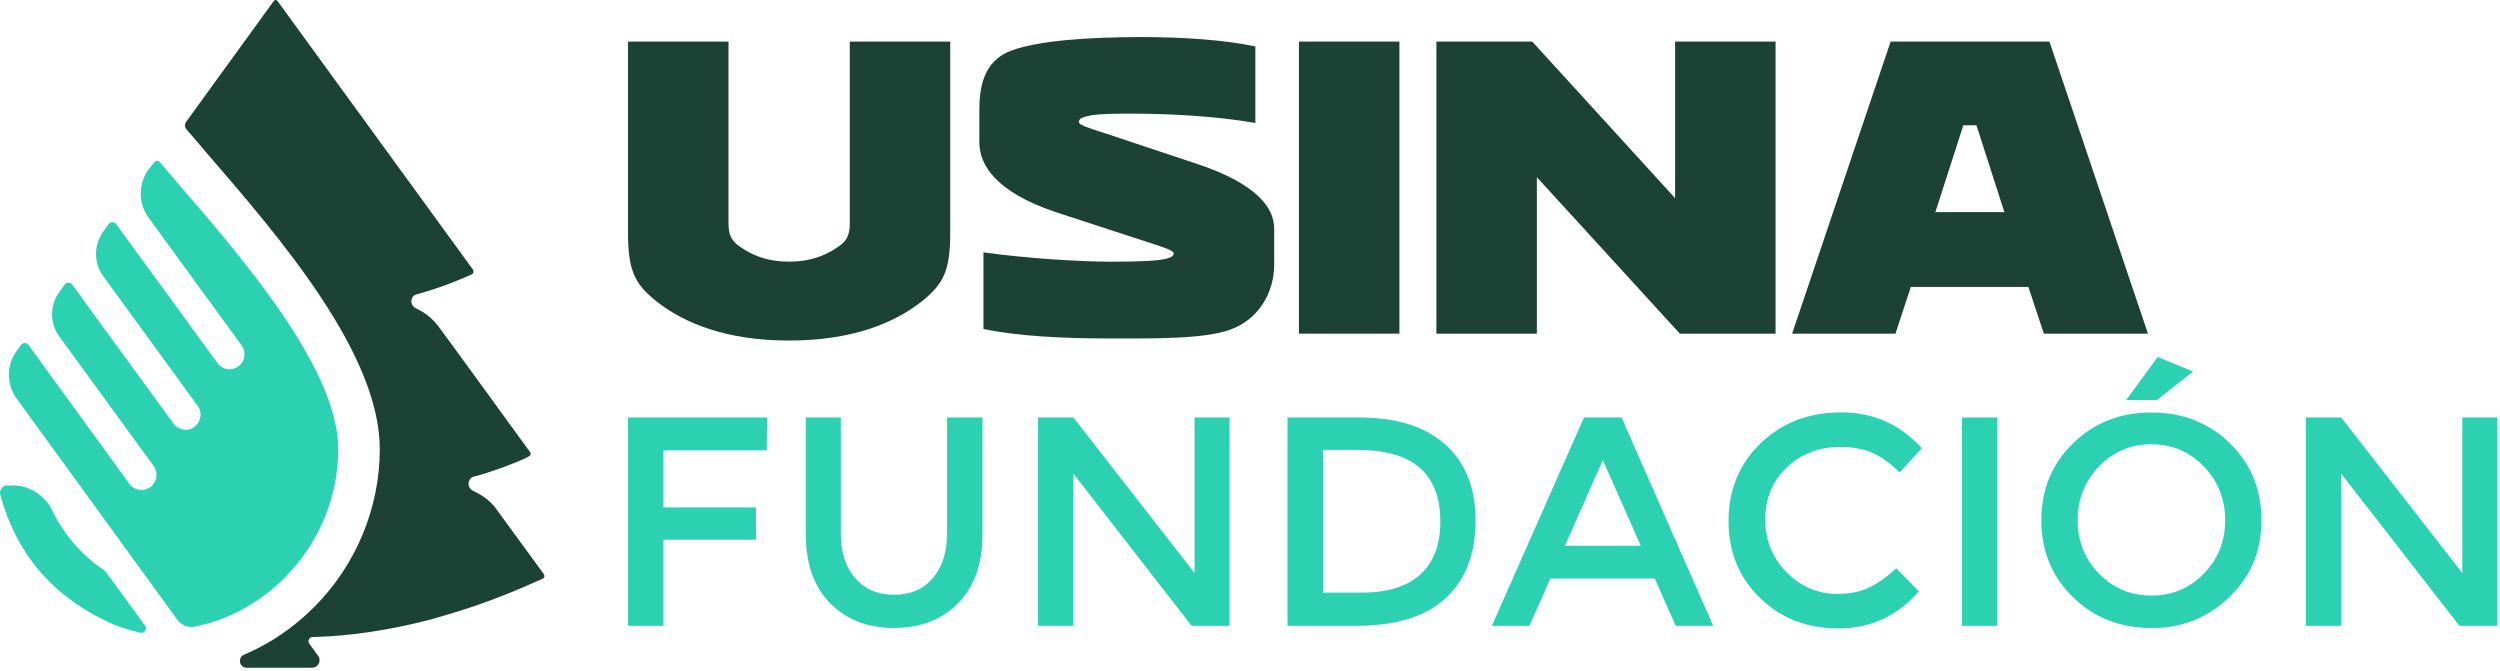
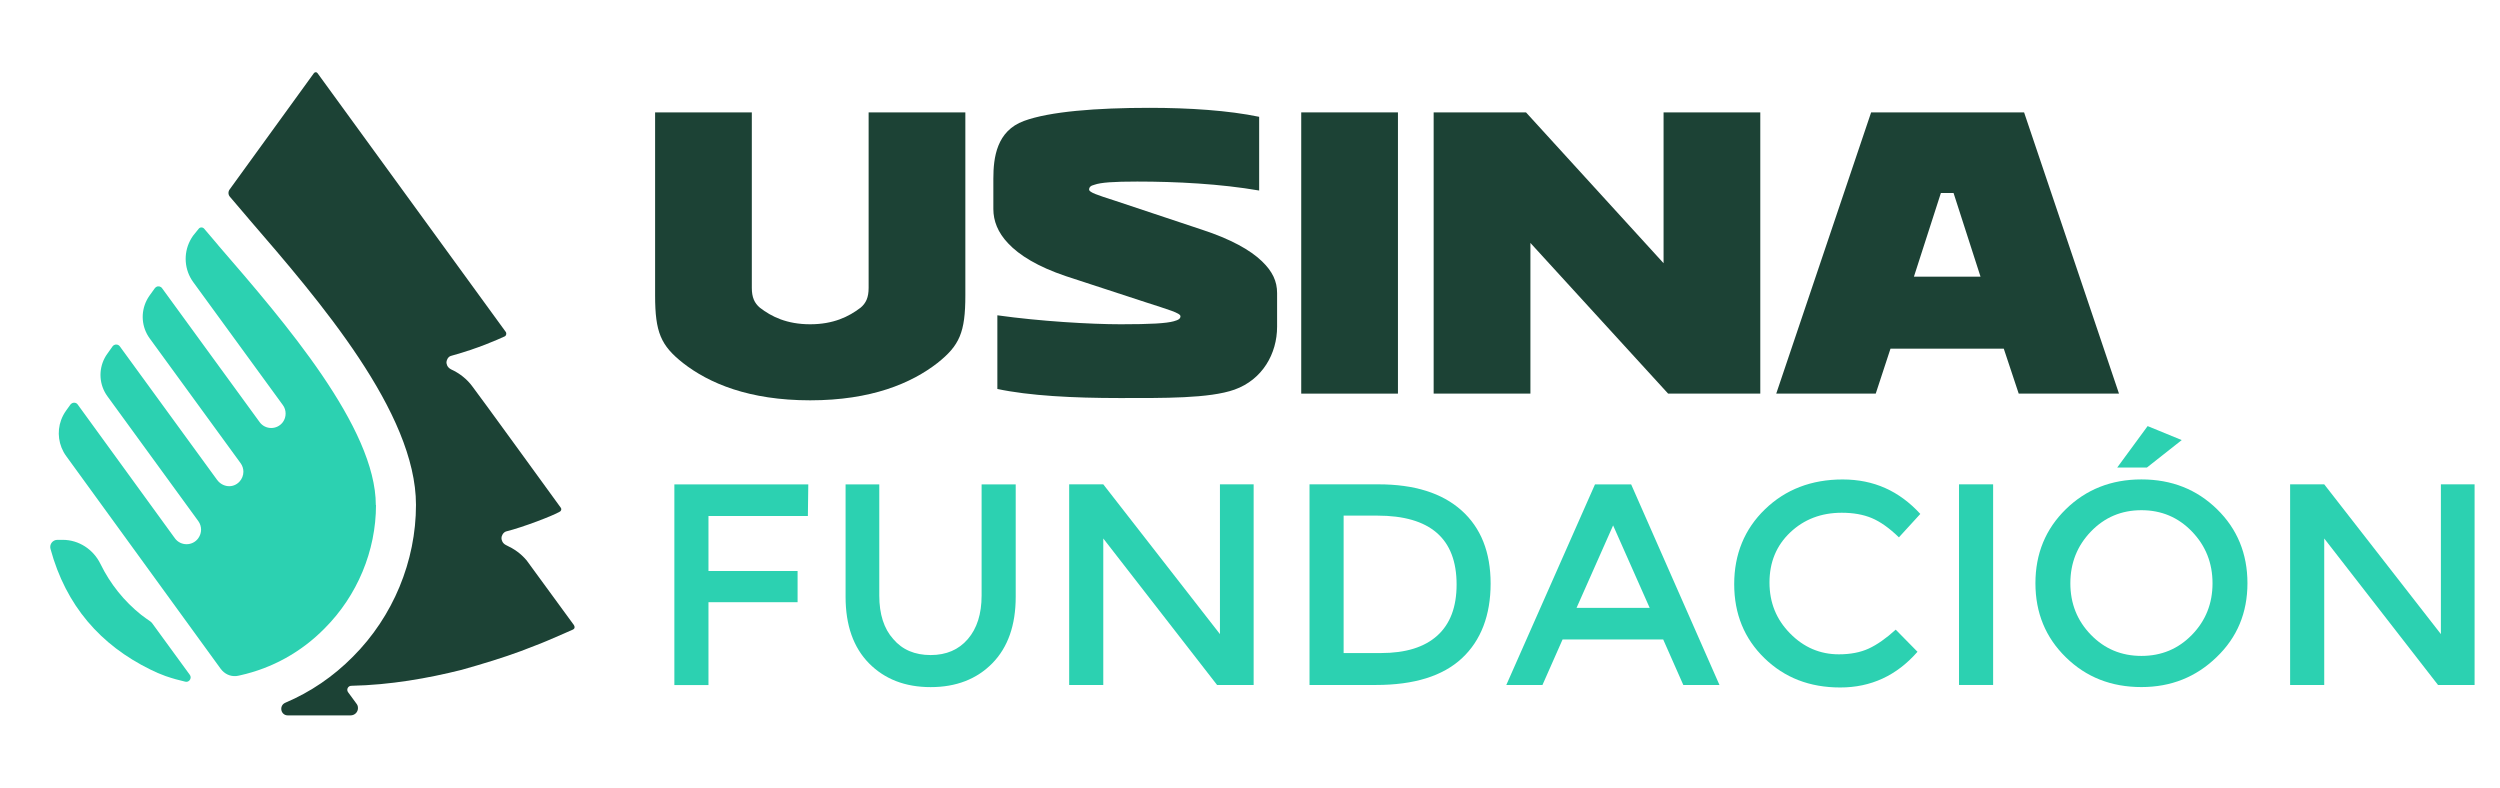
- <svg xmlns="http://www.w3.org/2000/svg" width="641" height="172" viewBox="0 0 641 172" fill="none">
-   <path d="M215.74 62.665C217.211 61.447 217.883 59.913 217.883 57.391V10.66H243.644V59.408C243.644 69.221 242.11 72.709 236.227 77.374C229.293 82.774 218.619 87.313 202.313 87.313C186.008 87.313 175.397 82.774 168.442 77.374C162.558 72.709 161.024 69.221 161.024 59.408V10.66H186.785V57.391C186.785 59.913 187.479 61.447 188.929 62.665C192.017 65.061 196.094 67.078 202.313 67.078C208.533 67.078 212.609 65.061 215.74 62.665Z" fill="#1C4235" />
-   <path d="M252.155 84.328V64.703C263.438 66.279 276.991 67.098 285.018 67.098C293.044 67.098 297.1 66.846 299.138 66.3C300.483 65.943 300.924 65.564 300.924 64.955C300.924 64.094 297.583 63.169 291.721 61.257L270.372 54.281C262.955 51.759 258.038 48.776 255.033 45.561C252.281 42.682 251.104 39.551 251.104 36.441V28.373C251.104 22.742 251.987 15.681 259.257 12.992C266.044 10.47 278.525 9.504 292.666 9.504C303.298 9.504 313.72 10.197 321.873 11.899V31.525C311.577 29.739 299.852 29.129 289.43 29.129C283.064 29.129 279.723 29.381 278.042 29.991C276.991 30.243 276.634 30.684 276.634 31.294C276.634 32.029 278.903 32.764 283.337 34.172L306.702 41.947C314.372 44.468 319.52 47.347 322.651 50.331C325.529 53.083 326.706 55.731 326.706 58.819V67.792C326.706 74.957 322.798 81.891 315.38 84.538C308.677 86.934 296.427 86.787 284.829 86.787C272.368 86.787 260.728 86.177 252.218 84.349L252.155 84.328Z" fill="#1C4235" />
-   <path d="M333.051 85.548V10.66H358.812V85.548H333.051Z" fill="#1C4235" />
-   <path d="M394.05 85.548H368.289V10.66H392.873L429.497 50.815V10.66H455.258V85.548H430.716L394.05 45.435V85.548Z" fill="#1C4235" />
-   <path d="M520.101 73.571H489.928L485.998 85.548H459.502L484.759 10.66H525.48L550.737 85.548H524.051L520.08 73.571H520.101ZM496.189 54.386H513.924L506.758 32.114H503.396L496.231 54.386H496.189Z" fill="#1C4235" />
-   <path d="M170.102 115.448V130.093H193.824V138.393H170.102V160.456H161.024V107.043H196.682L196.577 115.469H170.102V115.448Z" fill="#2CD1B1" />
-   <path d="M229.272 152.492C233.432 152.492 236.731 151.085 239.169 148.227C241.606 145.39 242.825 141.524 242.825 136.649V107.043H251.902V136.964C251.902 144.55 249.822 150.433 245.661 154.657C241.501 158.88 236.038 161.002 229.251 161.002C222.464 161.002 217.001 158.88 212.84 154.657C208.68 150.433 206.6 144.55 206.6 136.964V107.043H215.572V136.649C215.572 141.587 216.812 145.453 219.291 148.227C221.686 151.064 225.027 152.492 229.251 152.492H229.272Z" fill="#2CD1B1" />
-   <path d="M306.281 107.043H315.253V160.456H305.525L275.225 121.457V160.456H266.148V107.043H275.225L306.281 146.924V107.043Z" fill="#2CD1B1" />
-   <path d="M348.496 107.043C358.035 107.043 365.41 109.354 370.579 113.977C375.748 118.6 378.333 125.092 378.333 133.476C378.333 141.86 375.79 148.626 370.684 153.354C365.578 158.082 357.951 160.456 347.823 160.456H330.11V107.043H348.474H348.496ZM348.18 115.343H339.208V151.946H349.168C355.745 151.946 360.725 150.391 364.15 147.302C367.575 144.214 369.298 139.675 369.298 133.707C369.298 121.478 362.259 115.364 348.201 115.364L348.18 115.343Z" fill="#2CD1B1" />
-   <path d="M397.496 148.332L392.138 160.456H382.514L406.132 107.043H415.755L439.268 160.456H429.645L424.286 148.332H397.496ZM420.693 139.927L410.965 117.969L401.236 139.927H420.714H420.693Z" fill="#2CD1B1" />
-   <path d="M486.209 145.724L492.009 151.629C486.461 157.975 479.611 161.126 471.438 161.126C463.264 161.126 456.624 158.521 451.245 153.31C445.887 148.099 443.197 141.543 443.197 133.6C443.197 125.658 445.929 118.934 451.413 113.66C456.876 108.386 463.768 105.738 472.089 105.738C480.41 105.738 487.155 108.806 492.765 114.921L487.071 121.14C484.528 118.661 482.112 116.959 479.843 116.013C477.594 115.068 474.926 114.605 471.858 114.605C466.395 114.605 461.814 116.349 458.137 119.837C454.46 123.325 452.611 127.78 452.611 133.159C452.611 138.538 454.439 142.993 458.074 146.712C461.73 150.431 466.059 152.28 471.08 152.28C474.148 152.28 476.775 151.776 479.023 150.746C481.25 149.717 483.625 148.057 486.188 145.724H486.209Z" fill="#2CD1B1" />
-   <path d="M503.04 107.043H512.117V160.456H503.04V107.043Z" fill="#2CD1B1" />
-   <path d="M551.62 161.022C543.593 161.022 536.89 158.396 531.49 153.101C526.09 147.827 523.4 141.25 523.4 133.391C523.4 125.533 526.09 118.956 531.49 113.682C536.89 108.408 543.593 105.76 551.62 105.76C559.646 105.76 566.349 108.408 571.749 113.682C577.15 118.956 579.839 125.533 579.839 133.391C579.839 141.25 577.108 147.806 571.623 153.059C566.16 158.375 559.478 161.043 551.599 161.043L551.62 161.022ZM551.62 113.913C546.304 113.913 541.807 115.804 538.172 119.607C534.516 123.39 532.709 127.991 532.709 133.37C532.709 138.75 534.537 143.33 538.172 147.07C541.828 150.832 546.304 152.702 551.62 152.702C556.936 152.702 561.432 150.832 565.068 147.07C568.724 143.309 570.531 138.75 570.531 133.37C570.531 127.991 568.703 123.39 565.068 119.607C561.411 115.825 556.936 113.913 551.62 113.913ZM553.028 102.567H545.148L553.238 91.535L562.315 95.254L553.028 102.567Z" fill="#2CD1B1" />
-   <path d="M631.34 107.043H640.313V160.456H630.584L600.284 121.457V160.456H591.207V107.043H600.284L631.34 146.924V107.043Z" fill="#2CD1B1" />
-   <path d="M139.234 148.333C137.952 148.9 135.62 149.951 132.573 151.233C130.514 152.136 127.993 153.04 125.219 154.132C120.701 155.813 115.217 157.494 109.481 159.091C100.551 161.319 90.57 163.105 80.169 163.336C79.286 163.336 78.782 164.323 79.307 165.059L81.556 168.126C81.745 168.4 81.934 168.715 81.934 169.282C81.934 170.333 81.093 171.215 79.938 171.215H63.254C61.342 171.215 60.838 168.589 62.603 167.853C69.284 165.017 75.378 160.877 80.61 155.582C91.284 144.908 97.378 130.178 97.378 115.176C97.378 90.591 71.68 60.838 52.895 39.112L52.727 38.922C51.046 36.905 49.407 34.993 47.81 33.165C47.327 32.598 47.306 31.799 47.747 31.211L70.188 0.26C70.461 -0.097 70.945 -0.076 71.155 0.26L121.29 69.159C121.5 69.474 121.458 70.063 121.017 70.315C119.02 71.218 113.851 73.53 107.022 75.421C106.791 75.484 106.56 75.547 106.56 75.547C105.762 75.82 105.468 76.829 105.468 77.228C105.468 77.501 105.531 78.51 106.707 79.098C108.956 80.127 110.952 81.682 112.444 83.742C112.885 84.204 135.914 115.932 135.914 115.932C136.187 116.247 136.061 116.794 135.599 117.025C133.939 118.033 125.933 121.122 121.332 122.257C120.575 122.509 120.113 123.392 120.113 124.001C120.113 124.61 120.428 125.43 121.332 125.871C123.538 126.901 125.198 128.056 126.816 129.926C126.816 129.926 137.07 144.004 139.402 147.156C139.717 147.619 139.675 148.102 139.213 148.333H139.234Z" fill="#1C4235" />
-   <path d="M86.725 115.196C86.725 127.383 81.745 139.36 73.046 148.059C66.827 154.384 59.073 158.649 50.563 160.54C50.143 160.645 49.87 160.708 49.513 160.729C47.895 160.876 46.382 160.162 45.394 158.817L4.252 102.168C2.193 99.353 1.731 95.739 2.887 92.566C3.202 91.662 3.664 90.822 4.231 90.023L5.366 88.447C5.45 88.321 5.576 88.237 5.681 88.153C6.186 87.817 6.921 87.901 7.299 88.447L33.165 124.042C34.699 126.164 37.872 126.143 39.385 124.042V124C40.372 122.655 40.372 120.827 39.406 119.503L15.179 86.241C12.993 83.215 12.762 79.286 14.464 76.05C14.675 75.672 14.885 75.294 15.158 74.957L16.566 72.961C16.692 72.793 16.839 72.667 17.007 72.604C17.511 72.352 18.142 72.478 18.499 72.961L44.386 108.472C45.857 110.489 48.63 110.825 50.353 108.997C51.047 108.241 51.425 107.274 51.425 106.329C51.425 105.53 51.173 104.732 50.689 104.08L26.483 70.839C24.298 67.855 24.046 63.947 25.664 60.711C25.874 60.27 26.126 59.85 26.42 59.429L27.849 57.454C27.975 57.286 28.122 57.181 28.29 57.097C28.774 56.824 29.425 56.971 29.782 57.454L55.753 93.091C57.287 95.192 60.418 95.192 61.952 93.091C62.456 92.419 62.687 91.62 62.687 90.822C62.687 90.023 62.456 89.246 61.952 88.573L38.103 55.836C35.729 52.58 35.456 48.293 37.263 44.784C37.494 44.322 37.767 43.88 38.061 43.46C38.061 43.46 38.902 42.41 39.553 41.611C39.91 41.149 40.625 41.149 41.003 41.59C42.179 42.977 43.377 44.385 44.617 45.834L44.848 46.129C62.519 66.574 86.725 94.583 86.725 115.217V115.196Z" fill="#2CD1B1" />
-   <path d="M37.262 161.593C37.262 161.593 37.157 161.782 37.094 161.867C36.842 162.182 36.422 162.329 35.981 162.224C34.258 161.825 32.577 161.362 30.917 160.795C30.833 160.774 30.727 160.732 30.643 160.69C29.278 160.207 27.954 159.639 26.693 158.988C13.393 152.495 4.189 142.031 0.071 126.881C-0.265 125.663 0.638 124.465 1.899 124.465H3.328C7.614 124.465 11.48 127.007 13.371 130.874C15.956 136.19 19.696 140.833 24.235 144.447C24.844 144.91 26.021 145.75 26.567 146.107C26.777 146.254 26.987 146.423 27.134 146.633L37.157 160.375C37.451 160.774 37.451 161.215 37.262 161.572V161.593Z" fill="#2CD1B1" />
+ <svg xmlns="http://www.w3.org/2000/svg" id="Capa_1" data-name="Capa 1" viewBox="0 0 549 173">
+   <defs>
+     <style>
+       .cls-1 {
+         fill: #2cd1b1;
+       }
+ 
+       .cls-2 {
+         fill: #1c4235;
+       }
+     </style>
+     <filter id="outer-glow-1" x="546.86" y="-12.14" width="516" height="198" filterUnits="userSpaceOnUse">
+       <feOffset dx="0" dy="0" />
+       <feGaussianBlur result="blur" stdDeviation="9.05" />
+       <feFlood flood-color="#000" flood-opacity=".15" />
+       <feComposite in2="blur" operator="in" />
+       <feComposite in="SourceGraphic" />
+     </filter>
+   </defs>
+   <g>
+     <path class="cls-2" d="M188.98,67.57c1.21-1.01,1.77-2.27,1.77-4.35V24.68h21.24v40.21c0,8.1-1.27,10.97-6.12,14.82-5.72,4.45-14.52,8.2-27.96,8.2s-22.21-3.74-27.93-8.2c-4.85-3.84-6.12-6.72-6.12-14.82V24.68h21.24v38.54c0,2.07.57,3.34,1.77,4.35,2.55,1.97,5.92,3.64,11.04,3.64s8.49-1.67,11.07-3.64Z" />
+     <path class="cls-2" d="M219.02,85.43v-16.19c9.3,1.31,20.48,1.97,27.1,1.97s9.97-.2,11.64-.66c1.11-.3,1.47-.6,1.47-1.11,0-.7-2.75-1.47-7.6-3.05l-17.6-5.76c-6.12-2.07-10.17-4.55-12.65-7.2-2.27-2.38-3.24-4.95-3.24-7.53v-6.66c0-4.65.72-10.47,6.72-12.68,5.61-2.07,15.89-2.88,27.56-2.88,8.76,0,17.36.57,24.09,1.97v16.19c-8.49-1.47-18.16-1.97-26.77-1.97-5.25,0-8,.2-9.4.7-.87.2-1.17.57-1.17,1.07,0,.6,1.87,1.21,5.52,2.38l19.27,6.42c6.32,2.07,10.58,4.45,13.15,6.92,2.37,2.27,3.34,4.45,3.34,6.99v7.4c0,5.92-3.22,11.62-9.35,13.81-5.53,1.97-15.64,1.85-25.21,1.85-10.27,0-19.87-.5-26.9-2h0Z" />
+     <path class="cls-2" d="M285.75,86.44V24.68h21.24v61.76h-21.24Z" />
+     <path class="cls-2" d="M336.07,86.44h-21.24V24.68h20.28l30.21,33.12V24.68h21.24v61.76h-20.24l-30.24-33.09v33.09h-.01Z" />
+     <path class="cls-2" d="M440.04,76.57h-24.89l-3.24,9.87h-21.85l20.84-61.76h33.59l20.84,61.76h-22.02l-3.28-9.87ZM420.3,60.75h14.62l-5.92-18.37h-2.78l-5.92,18.37h-.01Z" />
+   </g>
+   <g>
+     <path class="cls-1" d="M155.58,113.31v12.08h19.57v6.85h-19.57v18.2h-7.49v-44.06h29.41l-.09,6.94h-21.83Z" />
+     <path class="cls-1" d="M204.38,143.85c3.42,0,6.15-1.17,8.16-3.51,2.01-2.34,3.02-5.52,3.02-9.55v-24.42h7.49v24.69c0,6.25-1.72,11.11-5.14,14.6-3.42,3.48-7.94,5.23-13.54,5.23s-10.1-1.75-13.54-5.23c-3.42-3.48-5.14-8.34-5.14-14.6v-24.69h7.4v24.42c0,4.08,1.02,7.27,3.07,9.55,1.98,2.34,4.73,3.51,8.21,3.51h0Z" />
+     <path class="cls-1" d="M267.9,106.36h7.4v44.06h-8.03l-24.99-32.17v32.17h-7.49v-44.06h7.49l25.62,32.89v-32.89Z" />
+     <path class="cls-1" d="M302.72,106.36c7.88,0,13.95,1.91,18.22,5.72,4.27,3.82,6.4,9.18,6.4,16.08s-2.1,12.49-6.31,16.4c-4.21,3.91-10.5,5.86-18.85,5.86h-14.61v-44.06h15.15ZM302.46,113.22h-7.4v30.19h8.21c5.42,0,9.53-1.28,12.36-3.83,2.83-2.55,4.24-6.29,4.24-11.22,0-10.09-5.8-15.13-17.41-15.13h0Z" />
+     <path class="cls-1" d="M343.14,140.43l-4.42,10h-7.94l19.48-44.06h7.94l19.4,44.06h-7.94l-4.42-10h-22.1ZM362.27,133.49l-8.03-18.11-8.03,18.11h16.06Z" />
+     <path class="cls-1" d="M416.3,138.27l4.78,4.86c-4.57,5.23-10.22,7.84-16.96,7.84s-12.23-2.15-16.65-6.44c-4.42-4.29-6.64-9.71-6.64-16.26s2.26-12.09,6.77-16.44c4.51-4.35,10.19-6.54,17.05-6.54s12.42,2.53,17.05,7.57l-4.7,5.14c-2.1-2.04-4.1-3.45-5.96-4.23-1.86-.78-4.06-1.17-6.59-1.17-4.51,0-8.28,1.44-11.32,4.32-3.04,2.88-4.55,6.55-4.55,10.99s1.5,8.11,4.51,11.18c3.01,3.07,6.59,4.6,10.73,4.6,2.53,0,4.71-.42,6.54-1.26,1.83-.84,3.8-2.22,5.92-4.14h0Z" />
+     <path class="cls-1" d="M430.2,106.36h7.49v44.06h-7.49v-44.06Z" />
+     <path class="cls-1" d="M470.26,150.88c-6.62,0-12.15-2.17-16.6-6.54-4.45-4.35-6.68-9.77-6.68-16.26s2.23-11.91,6.68-16.26c4.45-4.35,9.98-6.54,16.6-6.54s12.14,2.18,16.6,6.54c4.45,4.35,6.68,9.77,6.68,16.26s-2.26,11.9-6.77,16.22c-4.51,4.38-10.01,6.58-16.52,6.58h.01ZM470.26,112.04c-4.39,0-8.09,1.56-11.1,4.69-3.01,3.13-4.51,6.91-4.51,11.36s1.5,8.21,4.51,11.31c3.01,3.1,6.71,4.64,11.1,4.64s8.09-1.54,11.1-4.64c3.01-3.1,4.51-6.86,4.51-11.31s-1.5-8.23-4.51-11.36c-3.01-3.13-6.71-4.69-11.1-4.69ZM471.43,102.67h-6.49l6.68-9.1,7.49,3.07-7.66,6.04h-.01Z" />
+     <path class="cls-1" d="M536.02,106.36h7.4v44.06h-8.03l-24.99-32.17v32.17h-7.49v-44.06h7.49l25.62,32.89v-32.89Z" />
+   </g>
+   <path class="cls-2" d="M125.87,138.23c-1.06.47-2.99,1.33-5.49,2.39-1.7.74-3.77,1.49-6.07,2.39-3.72,1.38-8.24,2.77-12.98,4.1-7.37,1.84-15.6,3.31-24.18,3.49-.73,0-1.14.82-.71,1.41l1.86,2.54c.16.22.31.48.31.95,0,.86-.69,1.6-1.64,1.6h-13.77c-1.58,0-1.99-2.16-.54-2.78,5.51-2.34,10.54-5.75,14.85-10.12,8.8-8.8,13.84-20.95,13.84-33.33,0-20.28-21.2-44.82-36.68-62.75l-.13-.16c-1.39-1.66-2.74-3.24-4.05-4.75-.4-.46-.42-1.12-.06-1.61l18.5-25.53c.22-.29.62-.28.8,0l41.35,56.84c.18.27.13.75-.22.95-1.64.75-5.91,2.66-11.54,4.21-.19.05-.37.11-.37.11-.65.23-.91,1.05-.91,1.38.01.23.05,1.05,1.01,1.55,1.86.85,3.51,2.13,4.74,3.83.36.37,19.36,26.56,19.36,26.56.22.27.12.71-.27.89-1.38.83-7.98,3.38-11.76,4.32-.62.21-1,.94-1,1.44s.25,1.18,1,1.55c1.81.85,3.19,1.8,4.52,3.35,0,0,8.46,11.6,10.38,14.2.25.37.22.79-.16.97Z" />
+   <path class="cls-1" d="M82.57,110.89c0,10.06-4.11,19.93-11.29,27.11-5.12,5.21-11.52,8.74-18.54,10.3-.35.08-.58.13-.87.16-1.33.12-2.57-.47-3.4-1.58L14.54,100.16c-1.69-2.32-2.08-5.31-1.12-7.92.27-.74.64-1.44,1.11-2.09l.94-1.31c.07-.1.17-.17.27-.24.41-.28,1.02-.21,1.33.24l21.33,29.36c1.27,1.75,3.88,1.74,5.14,0l.02-.04c.8-1.11.79-2.61,0-3.71l-19.98-27.44c-1.8-2.49-1.99-5.74-.59-8.4.17-.31.35-.62.57-.91l1.16-1.64c.1-.13.22-.24.36-.3.41-.21.93-.11,1.23.3l21.34,29.29c1.21,1.67,3.51,1.93,4.92.44.58-.62.88-1.41.88-2.2,0-.66-.21-1.32-.6-1.86l-19.97-27.41c-1.8-2.47-2.02-5.69-.68-8.35.18-.36.39-.71.63-1.05l1.17-1.63c.11-.13.23-.23.36-.3.4-.22.94-.11,1.23.3l21.42,29.4c1.26,1.73,3.84,1.73,5.11,0,.41-.56.6-1.21.6-1.87s-.19-1.31-.6-1.86l-19.68-27c-1.96-2.68-2.19-6.23-.7-9.11.19-.37.41-.74.66-1.09,0,0,.7-.87,1.23-1.52.3-.39.88-.39,1.2-.02.97,1.14,1.96,2.3,2.97,3.49l.19.24c14.58,16.86,34.54,39.97,34.54,56.98h0Z" />
+   <path class="cls-1" d="M41.77,149.17c-.04.08-.08.16-.15.23-.21.25-.56.39-.92.3-1.43-.33-2.82-.71-4.17-1.18-.07-.02-.16-.06-.23-.08-1.12-.4-2.21-.87-3.26-1.4-10.96-5.38-18.56-14.01-21.95-26.5-.28-1,.47-1.99,1.51-1.99h1.18c3.54,0,6.72,2.1,8.28,5.29,2.14,4.39,5.22,8.21,8.96,11.19.5.39,1.47,1.08,1.92,1.38.18.12.34.27.47.44l8.27,11.34c.24.33.24.7.08.99Z" />
</svg>
